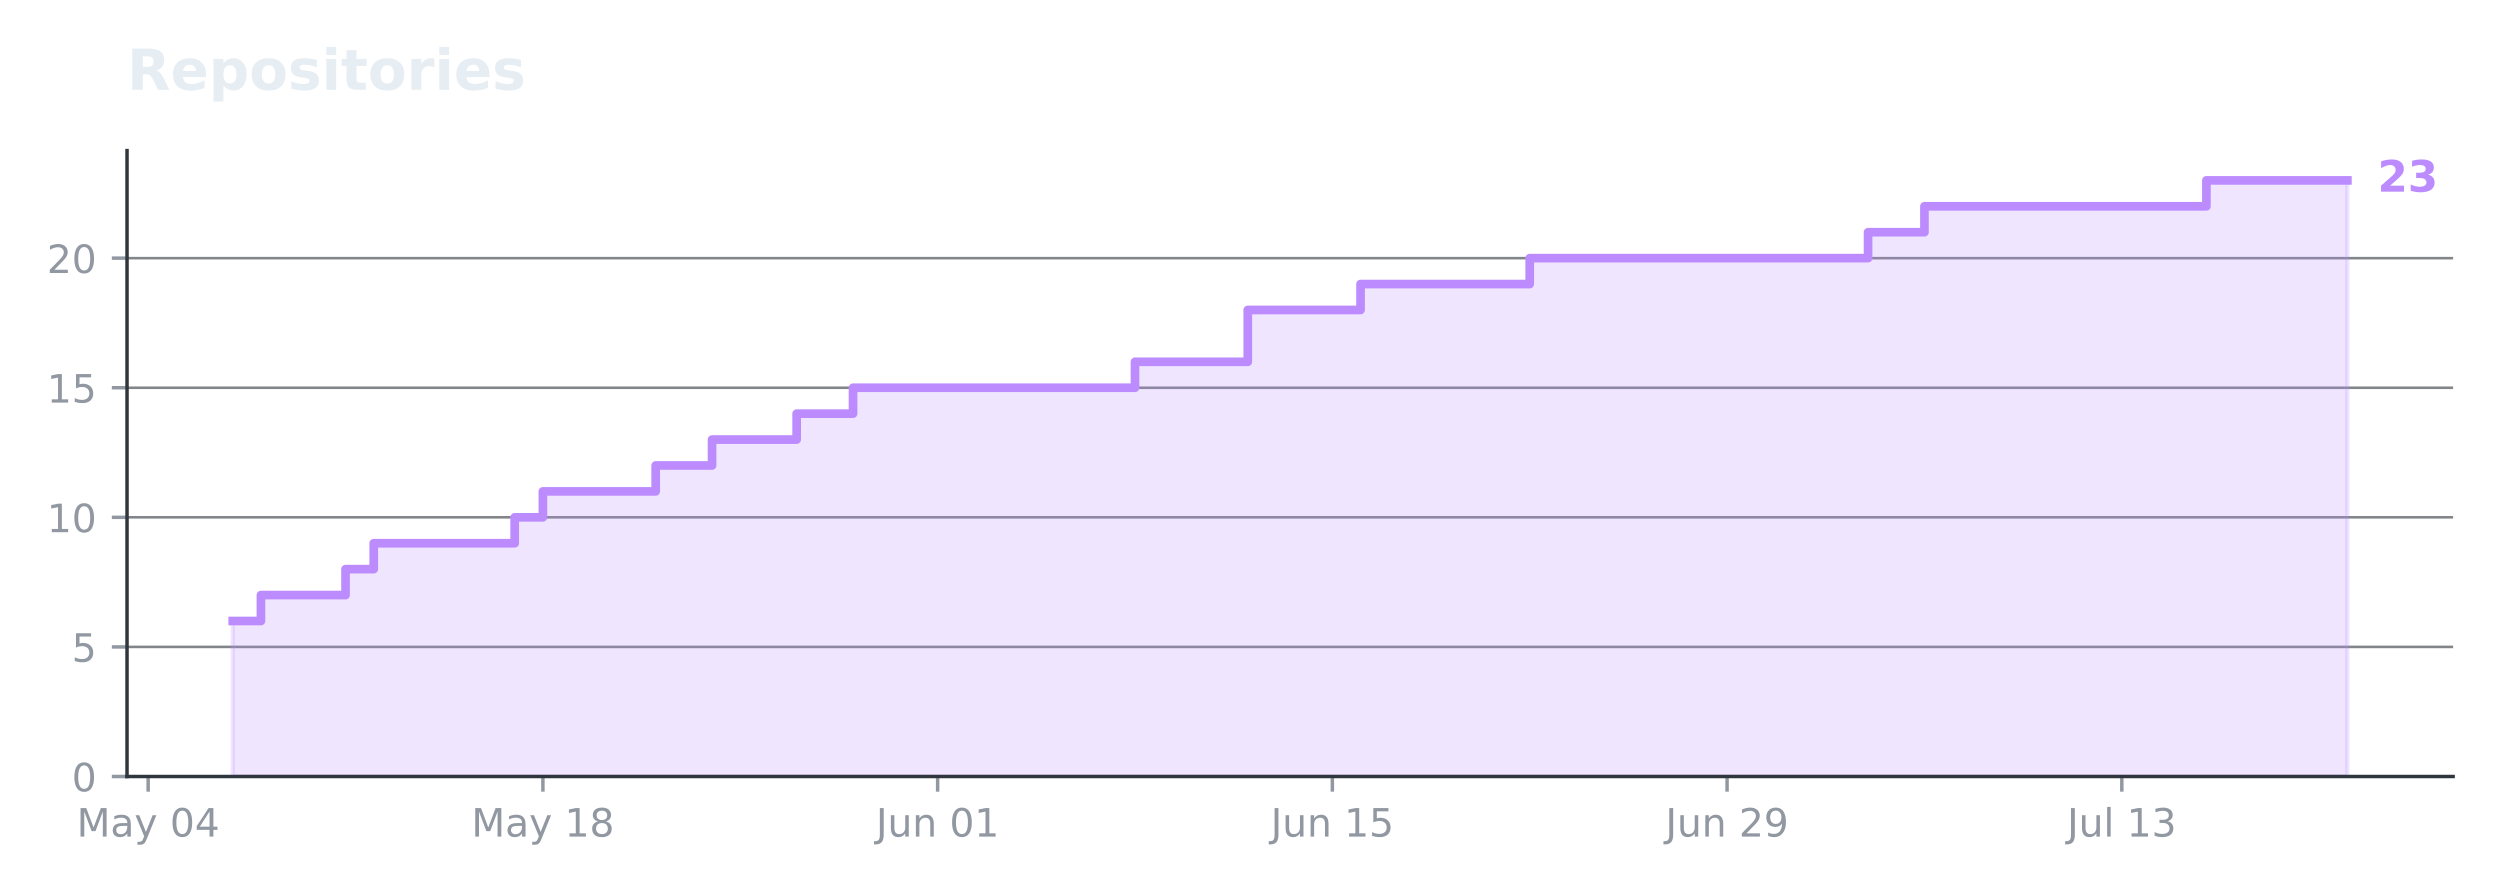
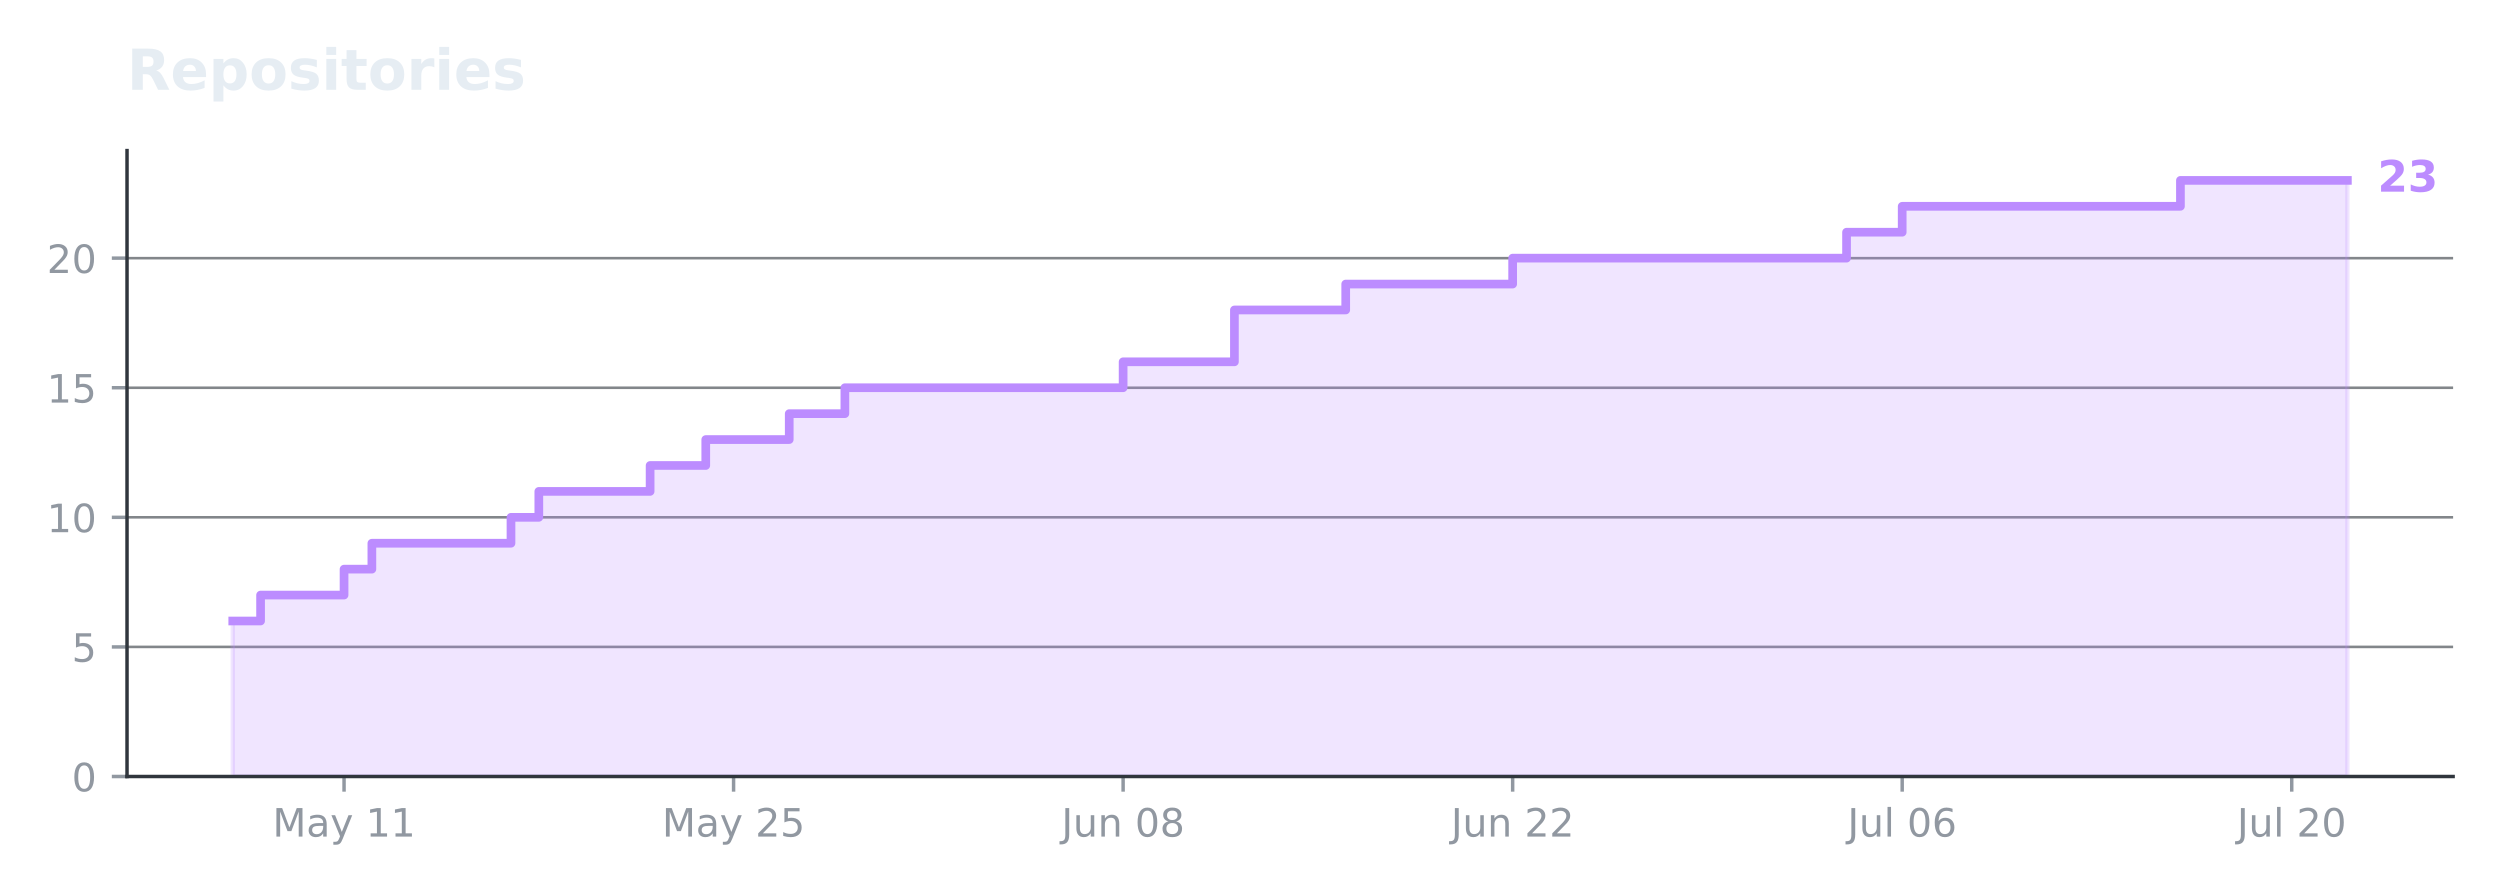
<svg xmlns="http://www.w3.org/2000/svg" xmlns:xlink="http://www.w3.org/1999/xlink" width="575.732pt" height="205.623pt" viewBox="0 0 575.732 205.623" version="1.1">
  <defs>
    <style type="text/css">*{stroke-linejoin: round; stroke-linecap: butt}</style>
  </defs>
  <g id="figure_1">
    <g id="patch_1">
      <path d="M 0 205.623  L 575.732 205.623  L 575.732 0  L 0 0  L 0 205.623  z " style="fill: none; opacity: 0" />
    </g>
    <g id="axes_1">
      <g id="patch_2">
        <path d="M 29.253 178.822  L 564.933 178.822  L 564.933 34.678  L 29.253 34.678  L 29.253 178.822  z " style="fill: none" />
      </g>
      <g id="matplotlib.axis_1">
        <g id="xtick_1">
          <g id="line2d_1">
            <defs>
-               <path id="mc311617a21" d="M 0 0  L 0 3.5  " style="stroke: #9198a1; stroke-width: 0.8" />
+               <path id="mdd72c7172d" d="M 0 0  L 0 3.5  " style="stroke: #9198a1; stroke-width: 0.8" />
            </defs>
            <g>
-               <use xlink:href="#mc311617a21" x="34.122" y="178.822" style="fill: #9198a1; stroke: #9198a1; stroke-width: 0.8" />
+               <use xlink:href="#mdd72c7172d" x="79.232" y="178.822" style="fill: #9198a1; stroke: #9198a1; stroke-width: 0.8" />
            </g>
          </g>
          <g id="text_1">
-             <g style="fill: #9198a1" transform="translate(17.66216 192.6599) scale(0.09 -0.09)">
+             <g style="fill: #9198a1" transform="translate(62.77206 192.6599) scale(0.09 -0.09)">
              <defs>
                <path id="DejaVuSans-30" d="M 628 4666  L 1569 4666  L 2759 1491  L 3956 4666  L 4897 4666  L 4897 0  L 4281 0  L 4281 4097  L 3078 897  L 2444 897  L 1241 4097  L 1241 0  L 628 0  L 628 4666  z " transform="scale(0.015625)" />
                <path id="DejaVuSans-44" d="M 2194 1759  Q 1497 1759 1228 1600  Q 959 1441 959 1056  Q 959 750 1161 570  Q 1363 391 1709 391  Q 2188 391 2477 730  Q 2766 1069 2766 1631  L 2766 1759  L 2194 1759  z M 3341 1997  L 3341 0  L 2766 0  L 2766 531  Q 2569 213 2275 61  Q 1981 -91 1556 -91  Q 1019 -91 701 211  Q 384 513 384 1019  Q 384 1609 779 1909  Q 1175 2209 1959 2209  L 2766 2209  L 2766 2266  Q 2766 2663 2505 2880  Q 2244 3097 1772 3097  Q 1472 3097 1187 3025  Q 903 2953 641 2809  L 641 3341  Q 956 3463 1253 3523  Q 1550 3584 1831 3584  Q 2591 3584 2966 3190  Q 3341 2797 3341 1997  z " transform="scale(0.015625)" />
                <path id="DejaVuSans-5c" d="M 2059 -325  Q 1816 -950 1584 -1140  Q 1353 -1331 966 -1331  L 506 -1331  L 506 -850  L 844 -850  Q 1081 -850 1212 -737  Q 1344 -625 1503 -206  L 1606 56  L 191 3500  L 800 3500  L 1894 763  L 2988 3500  L 3597 3500  L 2059 -325  z " transform="scale(0.015625)" />
                <path id="DejaVuSans-3" transform="scale(0.015625)" />
-                 <path id="DejaVuSans-13" d="M 2034 4250  Q 1547 4250 1301 3770  Q 1056 3291 1056 2328  Q 1056 1369 1301 889  Q 1547 409 2034 409  Q 2525 409 2770 889  Q 3016 1369 3016 2328  Q 3016 3291 2770 3770  Q 2525 4250 2034 4250  z M 2034 4750  Q 2819 4750 3233 4129  Q 3647 3509 3647 2328  Q 3647 1150 3233 529  Q 2819 -91 2034 -91  Q 1250 -91 836 529  Q 422 1150 422 2328  Q 422 3509 836 4129  Q 1250 4750 2034 4750  z " transform="scale(0.015625)" />
-                 <path id="DejaVuSans-17" d="M 2419 4116  L 825 1625  L 2419 1625  L 2419 4116  z M 2253 4666  L 3047 4666  L 3047 1625  L 3713 1625  L 3713 1100  L 3047 1100  L 3047 0  L 2419 0  L 2419 1100  L 313 1100  L 313 1709  L 2253 4666  z " transform="scale(0.015625)" />
-               </defs>
-               <use xlink:href="#DejaVuSans-30" />
-               <use xlink:href="#DejaVuSans-44" transform="translate(86.28125 0)" />
-               <use xlink:href="#DejaVuSans-5c" transform="translate(147.5625 0)" />
-               <use xlink:href="#DejaVuSans-3" transform="translate(206.75 0)" />
-               <use xlink:href="#DejaVuSans-13" transform="translate(238.5312 0)" />
-               <use xlink:href="#DejaVuSans-17" transform="translate(302.1562 0)" />
-             </g>
-           </g>
-         </g>
-         <g id="xtick_2">
-           <g id="line2d_2">
-             <g>
-               <use xlink:href="#mc311617a21" x="125.026" y="178.822" style="fill: #9198a1; stroke: #9198a1; stroke-width: 0.8" />
-             </g>
-           </g>
-           <g id="text_2">
-             <g style="fill: #9198a1" transform="translate(108.5654 192.6599) scale(0.09 -0.09)">
-               <defs>
                <path id="DejaVuSans-14" d="M 794 531  L 1825 531  L 1825 4091  L 703 3866  L 703 4441  L 1819 4666  L 2450 4666  L 2450 531  L 3481 531  L 3481 0  L 794 0  L 794 531  z " transform="scale(0.015625)" />
-                 <path id="DejaVuSans-1b" d="M 2034 2216  Q 1584 2216 1326 1975  Q 1069 1734 1069 1313  Q 1069 891 1326 650  Q 1584 409 2034 409  Q 2484 409 2743 651  Q 3003 894 3003 1313  Q 3003 1734 2745 1975  Q 2488 2216 2034 2216  z M 1403 2484  Q 997 2584 770 2862  Q 544 3141 544 3541  Q 544 4100 942 4425  Q 1341 4750 2034 4750  Q 2731 4750 3128 4425  Q 3525 4100 3525 3541  Q 3525 3141 3298 2862  Q 3072 2584 2669 2484  Q 3125 2378 3379 2068  Q 3634 1759 3634 1313  Q 3634 634 3220 271  Q 2806 -91 2034 -91  Q 1263 -91 848 271  Q 434 634 434 1313  Q 434 1759 690 2068  Q 947 2378 1403 2484  z M 1172 3481  Q 1172 3119 1398 2916  Q 1625 2713 2034 2713  Q 2441 2713 2670 2916  Q 2900 3119 2900 3481  Q 2900 3844 2670 4047  Q 2441 4250 2034 4250  Q 1625 4250 1398 4047  Q 1172 3844 1172 3481  z " transform="scale(0.015625)" />
              </defs>
              <use xlink:href="#DejaVuSans-30" />
              <use xlink:href="#DejaVuSans-44" transform="translate(86.28125 0)" />
              <use xlink:href="#DejaVuSans-5c" transform="translate(147.5625 0)" />
              <use xlink:href="#DejaVuSans-3" transform="translate(206.75 0)" />
              <use xlink:href="#DejaVuSans-14" transform="translate(238.5312 0)" />
-               <use xlink:href="#DejaVuSans-1b" transform="translate(302.1562 0)" />
+               <use xlink:href="#DejaVuSans-14" transform="translate(302.1562 0)" />
+             </g>
+           </g>
+         </g>
+         <g id="xtick_2">
+           <g id="line2d_2">
+             <g>
+               <use xlink:href="#mdd72c7172d" x="168.939" y="178.822" style="fill: #9198a1; stroke: #9198a1; stroke-width: 0.8" />
+             </g>
+           </g>
+           <g id="text_2">
+             <g style="fill: #9198a1" transform="translate(152.4792 192.6599) scale(0.09 -0.09)">
+               <defs>
+                 <path id="DejaVuSans-15" d="M 1228 531  L 3431 531  L 3431 0  L 469 0  L 469 531  Q 828 903 1448 1529  Q 2069 2156 2228 2338  Q 2531 2678 2651 2914  Q 2772 3150 2772 3378  Q 2772 3750 2511 3984  Q 2250 4219 1831 4219  Q 1534 4219 1204 4116  Q 875 4013 500 3803  L 500 4441  Q 881 4594 1212 4672  Q 1544 4750 1819 4750  Q 2544 4750 2975 4387  Q 3406 4025 3406 3419  Q 3406 3131 3298 2873  Q 3191 2616 2906 2266  Q 2828 2175 2409 1742  Q 1991 1309 1228 531  z " transform="scale(0.015625)" />
+                 <path id="DejaVuSans-18" d="M 691 4666  L 3169 4666  L 3169 4134  L 1269 4134  L 1269 2991  Q 1406 3038 1543 3061  Q 1681 3084 1819 3084  Q 2600 3084 3056 2656  Q 3513 2228 3513 1497  Q 3513 744 3044 326  Q 2575 -91 1722 -91  Q 1428 -91 1123 -41  Q 819 9 494 109  L 494 744  Q 775 591 1075 516  Q 1375 441 1709 441  Q 2250 441 2565 725  Q 2881 1009 2881 1497  Q 2881 1984 2565 2268  Q 2250 2553 1709 2553  Q 1456 2553 1204 2497  Q 953 2441 691 2322  L 691 4666  z " transform="scale(0.015625)" />
+               </defs>
+               <use xlink:href="#DejaVuSans-30" />
+               <use xlink:href="#DejaVuSans-44" transform="translate(86.28125 0)" />
+               <use xlink:href="#DejaVuSans-5c" transform="translate(147.5625 0)" />
+               <use xlink:href="#DejaVuSans-3" transform="translate(206.75 0)" />
+               <use xlink:href="#DejaVuSans-15" transform="translate(238.5312 0)" />
+               <use xlink:href="#DejaVuSans-18" transform="translate(302.1562 0)" />
            </g>
          </g>
        </g>
        <g id="xtick_3">
          <g id="line2d_3">
            <g>
-               <use xlink:href="#mc311617a21" x="215.929" y="178.822" style="fill: #9198a1; stroke: #9198a1; stroke-width: 0.8" />
+               <use xlink:href="#mdd72c7172d" x="258.647" y="178.822" style="fill: #9198a1; stroke: #9198a1; stroke-width: 0.8" />
            </g>
          </g>
          <g id="text_3">
-             <g style="fill: #9198a1" transform="translate(201.7412 192.6599) scale(0.09 -0.09)">
+             <g style="fill: #9198a1" transform="translate(244.4589 192.6599) scale(0.09 -0.09)">
              <defs>
                <path id="DejaVuSans-2d" d="M 628 4666  L 1259 4666  L 1259 325  Q 1259 -519 939 -900  Q 619 -1281 -91 -1281  L -331 -1281  L -331 -750  L -134 -750  Q 284 -750 456 -515  Q 628 -281 628 325  L 628 4666  z " transform="scale(0.015625)" />
                <path id="DejaVuSans-58" d="M 544 1381  L 544 3500  L 1119 3500  L 1119 1403  Q 1119 906 1312 657  Q 1506 409 1894 409  Q 2359 409 2629 706  Q 2900 1003 2900 1516  L 2900 3500  L 3475 3500  L 3475 0  L 2900 0  L 2900 538  Q 2691 219 2414 64  Q 2138 -91 1772 -91  Q 1169 -91 856 284  Q 544 659 544 1381  z M 1991 3584  L 1991 3584  z " transform="scale(0.015625)" />
                <path id="DejaVuSans-51" d="M 3513 2113  L 3513 0  L 2938 0  L 2938 2094  Q 2938 2591 2744 2837  Q 2550 3084 2163 3084  Q 1697 3084 1428 2787  Q 1159 2491 1159 1978  L 1159 0  L 581 0  L 581 3500  L 1159 3500  L 1159 2956  Q 1366 3272 1645 3428  Q 1925 3584 2291 3584  Q 2894 3584 3203 3211  Q 3513 2838 3513 2113  z " transform="scale(0.015625)" />
+                 <path id="DejaVuSans-13" d="M 2034 4250  Q 1547 4250 1301 3770  Q 1056 3291 1056 2328  Q 1056 1369 1301 889  Q 1547 409 2034 409  Q 2525 409 2770 889  Q 3016 1369 3016 2328  Q 3016 3291 2770 3770  Q 2525 4250 2034 4250  z M 2034 4750  Q 2819 4750 3233 4129  Q 3647 3509 3647 2328  Q 3647 1150 3233 529  Q 2819 -91 2034 -91  Q 1250 -91 836 529  Q 422 1150 422 2328  Q 422 3509 836 4129  Q 1250 4750 2034 4750  z " transform="scale(0.015625)" />
+                 <path id="DejaVuSans-1b" d="M 2034 2216  Q 1584 2216 1326 1975  Q 1069 1734 1069 1313  Q 1069 891 1326 650  Q 1584 409 2034 409  Q 2484 409 2743 651  Q 3003 894 3003 1313  Q 3003 1734 2745 1975  Q 2488 2216 2034 2216  z M 1403 2484  Q 997 2584 770 2862  Q 544 3141 544 3541  Q 544 4100 942 4425  Q 1341 4750 2034 4750  Q 2731 4750 3128 4425  Q 3525 4100 3525 3541  Q 3525 3141 3298 2862  Q 3072 2584 2669 2484  Q 3125 2378 3379 2068  Q 3634 1759 3634 1313  Q 3634 634 3220 271  Q 2806 -91 2034 -91  Q 1263 -91 848 271  Q 434 634 434 1313  Q 434 1759 690 2068  Q 947 2378 1403 2484  z M 1172 3481  Q 1172 3119 1398 2916  Q 1625 2713 2034 2713  Q 2441 2713 2670 2916  Q 2900 3119 2900 3481  Q 2900 3844 2670 4047  Q 2441 4250 2034 4250  Q 1625 4250 1398 4047  Q 1172 3844 1172 3481  z " transform="scale(0.015625)" />
              </defs>
              <use xlink:href="#DejaVuSans-2d" />
              <use xlink:href="#DejaVuSans-58" transform="translate(29.5 0)" />
              <use xlink:href="#DejaVuSans-51" transform="translate(92.875 0)" />
              <use xlink:href="#DejaVuSans-3" transform="translate(156.25 0)" />
              <use xlink:href="#DejaVuSans-13" transform="translate(188.0312 0)" />
-               <use xlink:href="#DejaVuSans-14" transform="translate(251.6562 0)" />
+               <use xlink:href="#DejaVuSans-1b" transform="translate(251.6562 0)" />
            </g>
          </g>
        </g>
        <g id="xtick_4">
          <g id="line2d_4">
            <g>
-               <use xlink:href="#mc311617a21" x="306.832" y="178.822" style="fill: #9198a1; stroke: #9198a1; stroke-width: 0.8" />
+               <use xlink:href="#mdd72c7172d" x="348.354" y="178.822" style="fill: #9198a1; stroke: #9198a1; stroke-width: 0.8" />
            </g>
          </g>
          <g id="text_4">
-             <g style="fill: #9198a1" transform="translate(292.6445 192.6599) scale(0.09 -0.09)">
-               <defs>
-                 <path id="DejaVuSans-18" d="M 691 4666  L 3169 4666  L 3169 4134  L 1269 4134  L 1269 2991  Q 1406 3038 1543 3061  Q 1681 3084 1819 3084  Q 2600 3084 3056 2656  Q 3513 2228 3513 1497  Q 3513 744 3044 326  Q 2575 -91 1722 -91  Q 1428 -91 1123 -41  Q 819 9 494 109  L 494 744  Q 775 591 1075 516  Q 1375 441 1709 441  Q 2250 441 2565 725  Q 2881 1009 2881 1497  Q 2881 1984 2565 2268  Q 2250 2553 1709 2553  Q 1456 2553 1204 2497  Q 953 2441 691 2322  L 691 4666  z " transform="scale(0.015625)" />
-               </defs>
-               <use xlink:href="#DejaVuSans-2d" />
-               <use xlink:href="#DejaVuSans-58" transform="translate(29.5 0)" />
-               <use xlink:href="#DejaVuSans-51" transform="translate(92.875 0)" />
-               <use xlink:href="#DejaVuSans-3" transform="translate(156.25 0)" />
-               <use xlink:href="#DejaVuSans-14" transform="translate(188.0312 0)" />
-               <use xlink:href="#DejaVuSans-18" transform="translate(251.6562 0)" />
-             </g>
-           </g>
-         </g>
-         <g id="xtick_5">
-           <g id="line2d_5">
-             <g>
-               <use xlink:href="#mc311617a21" x="397.735" y="178.822" style="fill: #9198a1; stroke: #9198a1; stroke-width: 0.8" />
-             </g>
-           </g>
-           <g id="text_5">
-             <g style="fill: #9198a1" transform="translate(383.5478 192.6599) scale(0.09 -0.09)">
-               <defs>
-                 <path id="DejaVuSans-15" d="M 1228 531  L 3431 531  L 3431 0  L 469 0  L 469 531  Q 828 903 1448 1529  Q 2069 2156 2228 2338  Q 2531 2678 2651 2914  Q 2772 3150 2772 3378  Q 2772 3750 2511 3984  Q 2250 4219 1831 4219  Q 1534 4219 1204 4116  Q 875 4013 500 3803  L 500 4441  Q 881 4594 1212 4672  Q 1544 4750 1819 4750  Q 2544 4750 2975 4387  Q 3406 4025 3406 3419  Q 3406 3131 3298 2873  Q 3191 2616 2906 2266  Q 2828 2175 2409 1742  Q 1991 1309 1228 531  z " transform="scale(0.015625)" />
-                 <path id="DejaVuSans-1c" d="M 703 97  L 703 672  Q 941 559 1184 500  Q 1428 441 1663 441  Q 2288 441 2617 861  Q 2947 1281 2994 2138  Q 2813 1869 2534 1725  Q 2256 1581 1919 1581  Q 1219 1581 811 2004  Q 403 2428 403 3163  Q 403 3881 828 4315  Q 1253 4750 1959 4750  Q 2769 4750 3195 4129  Q 3622 3509 3622 2328  Q 3622 1225 3098 567  Q 2575 -91 1691 -91  Q 1453 -91 1209 -44  Q 966 3 703 97  z M 1959 2075  Q 2384 2075 2632 2365  Q 2881 2656 2881 3163  Q 2881 3666 2632 3958  Q 2384 4250 1959 4250  Q 1534 4250 1286 3958  Q 1038 3666 1038 3163  Q 1038 2656 1286 2365  Q 1534 2075 1959 2075  z " transform="scale(0.015625)" />
-               </defs>
+             <g style="fill: #9198a1" transform="translate(334.1661 192.6599) scale(0.09 -0.09)">
              <use xlink:href="#DejaVuSans-2d" />
              <use xlink:href="#DejaVuSans-58" transform="translate(29.5 0)" />
              <use xlink:href="#DejaVuSans-51" transform="translate(92.875 0)" />
              <use xlink:href="#DejaVuSans-3" transform="translate(156.25 0)" />
              <use xlink:href="#DejaVuSans-15" transform="translate(188.0312 0)" />
-               <use xlink:href="#DejaVuSans-1c" transform="translate(251.6562 0)" />
+               <use xlink:href="#DejaVuSans-15" transform="translate(251.6562 0)" />
+             </g>
+           </g>
+         </g>
+         <g id="xtick_5">
+           <g id="line2d_5">
+             <g>
+               <use xlink:href="#mdd72c7172d" x="438.061" y="178.822" style="fill: #9198a1; stroke: #9198a1; stroke-width: 0.8" />
+             </g>
+           </g>
+           <g id="text_5">
+             <g style="fill: #9198a1" transform="translate(425.475 192.6606) scale(0.09 -0.09)">
+               <defs>
+                 <path id="DejaVuSans-4f" d="M 603 4863  L 1178 4863  L 1178 0  L 603 0  L 603 4863  z " transform="scale(0.015625)" />
+                 <path id="DejaVuSans-19" d="M 2113 2584  Q 1688 2584 1439 2293  Q 1191 2003 1191 1497  Q 1191 994 1439 701  Q 1688 409 2113 409  Q 2538 409 2786 701  Q 3034 994 3034 1497  Q 3034 2003 2786 2293  Q 2538 2584 2113 2584  z M 3366 4563  L 3366 3988  Q 3128 4100 2886 4159  Q 2644 4219 2406 4219  Q 1781 4219 1451 3797  Q 1122 3375 1075 2522  Q 1259 2794 1537 2939  Q 1816 3084 2150 3084  Q 2853 3084 3261 2657  Q 3669 2231 3669 1497  Q 3669 778 3244 343  Q 2819 -91 2113 -91  Q 1303 -91 875 529  Q 447 1150 447 2328  Q 447 3434 972 4092  Q 1497 4750 2381 4750  Q 2619 4750 2861 4703  Q 3103 4656 3366 4563  z " transform="scale(0.015625)" />
+               </defs>
+               <use xlink:href="#DejaVuSans-2d" />
+               <use xlink:href="#DejaVuSans-58" transform="translate(29.5 0)" />
+               <use xlink:href="#DejaVuSans-4f" transform="translate(92.875 0)" />
+               <use xlink:href="#DejaVuSans-3" transform="translate(120.6562 0)" />
+               <use xlink:href="#DejaVuSans-13" transform="translate(152.4375 0)" />
+               <use xlink:href="#DejaVuSans-19" transform="translate(216.0625 0)" />
            </g>
          </g>
        </g>
        <g id="xtick_6">
          <g id="line2d_6">
            <g>
-               <use xlink:href="#mc311617a21" x="488.639" y="178.822" style="fill: #9198a1; stroke: #9198a1; stroke-width: 0.8" />
+               <use xlink:href="#mdd72c7172d" x="527.768" y="178.822" style="fill: #9198a1; stroke: #9198a1; stroke-width: 0.8" />
            </g>
          </g>
          <g id="text_6">
-             <g style="fill: #9198a1" transform="translate(476.0527 192.6606) scale(0.09 -0.09)">
-               <defs>
-                 <path id="DejaVuSans-4f" d="M 603 4863  L 1178 4863  L 1178 0  L 603 0  L 603 4863  z " transform="scale(0.015625)" />
-                 <path id="DejaVuSans-16" d="M 2597 2516  Q 3050 2419 3304 2112  Q 3559 1806 3559 1356  Q 3559 666 3084 287  Q 2609 -91 1734 -91  Q 1441 -91 1130 -33  Q 819 25 488 141  L 488 750  Q 750 597 1062 519  Q 1375 441 1716 441  Q 2309 441 2620 675  Q 2931 909 2931 1356  Q 2931 1769 2642 2001  Q 2353 2234 1838 2234  L 1294 2234  L 1294 2753  L 1863 2753  Q 2328 2753 2575 2939  Q 2822 3125 2822 3475  Q 2822 3834 2567 4026  Q 2313 4219 1838 4219  Q 1578 4219 1281 4162  Q 984 4106 628 3988  L 628 4550  Q 988 4650 1302 4700  Q 1616 4750 1894 4750  Q 2613 4750 3031 4423  Q 3450 4097 3450 3541  Q 3450 3153 3228 2886  Q 3006 2619 2597 2516  z " transform="scale(0.015625)" />
-               </defs>
+             <g style="fill: #9198a1" transform="translate(515.1822 192.6606) scale(0.09 -0.09)">
              <use xlink:href="#DejaVuSans-2d" />
              <use xlink:href="#DejaVuSans-58" transform="translate(29.5 0)" />
              <use xlink:href="#DejaVuSans-4f" transform="translate(92.875 0)" />
              <use xlink:href="#DejaVuSans-3" transform="translate(120.6562 0)" />
-               <use xlink:href="#DejaVuSans-14" transform="translate(152.4375 0)" />
-               <use xlink:href="#DejaVuSans-16" transform="translate(216.0625 0)" />
+               <use xlink:href="#DejaVuSans-15" transform="translate(152.4375 0)" />
+               <use xlink:href="#DejaVuSans-13" transform="translate(216.0625 0)" />
            </g>
          </g>
        </g>
      </g>
      <g id="matplotlib.axis_2">
        <g id="ytick_1">
          <g id="line2d_7">
-             <path d="M 29.253 178.822  L 564.933 178.822  " clip-path="url(#pb224bfac2f)" style="fill: none; stroke: #30363d; stroke-opacity: 0.6; stroke-width: 0.6; stroke-linecap: square" />
+             <path d="M 29.253 178.822  L 564.933 178.822  " clip-path="url(#p54b4a475cc)" style="fill: none; stroke: #30363d; stroke-opacity: 0.6; stroke-width: 0.6; stroke-linecap: square" />
          </g>
          <g id="line2d_8">
            <defs>
-               <path id="m6782a3165b" d="M 0 0  L -3.5 0  " style="stroke: #9198a1; stroke-width: 0.8" />
+               <path id="mcb8c43bea2" d="M 0 0  L -3.5 0  " style="stroke: #9198a1; stroke-width: 0.8" />
            </defs>
            <g>
-               <use xlink:href="#m6782a3165b" x="29.253" y="178.822" style="fill: #9198a1; stroke: #9198a1; stroke-width: 0.8" />
+               <use xlink:href="#mcb8c43bea2" x="29.253" y="178.822" style="fill: #9198a1; stroke: #9198a1; stroke-width: 0.8" />
            </g>
          </g>
          <g id="text_7">
            <g style="fill: #9198a1" transform="translate(16.52625 182.2409) scale(0.09 -0.09)">
              <use xlink:href="#DejaVuSans-13" />
            </g>
          </g>
        </g>
        <g id="ytick_2">
          <g id="line2d_9">
-             <path d="M 29.253 148.978  L 564.933 148.978  " clip-path="url(#pb224bfac2f)" style="fill: none; stroke: #30363d; stroke-opacity: 0.6; stroke-width: 0.6; stroke-linecap: square" />
+             <path d="M 29.253 148.978  L 564.933 148.978  " clip-path="url(#p54b4a475cc)" style="fill: none; stroke: #30363d; stroke-opacity: 0.6; stroke-width: 0.6; stroke-linecap: square" />
          </g>
          <g id="line2d_10">
            <g>
-               <use xlink:href="#m6782a3165b" x="29.253" y="148.978" style="fill: #9198a1; stroke: #9198a1; stroke-width: 0.8" />
+               <use xlink:href="#mcb8c43bea2" x="29.253" y="148.978" style="fill: #9198a1; stroke: #9198a1; stroke-width: 0.8" />
            </g>
          </g>
          <g id="text_8">
            <g style="fill: #9198a1" transform="translate(16.52625 152.3974) scale(0.09 -0.09)">
              <use xlink:href="#DejaVuSans-18" />
            </g>
          </g>
        </g>
        <g id="ytick_3">
          <g id="line2d_11">
-             <path d="M 29.253 119.135  L 564.933 119.135  " clip-path="url(#pb224bfac2f)" style="fill: none; stroke: #30363d; stroke-opacity: 0.6; stroke-width: 0.6; stroke-linecap: square" />
+             <path d="M 29.253 119.135  L 564.933 119.135  " clip-path="url(#p54b4a475cc)" style="fill: none; stroke: #30363d; stroke-opacity: 0.6; stroke-width: 0.6; stroke-linecap: square" />
          </g>
          <g id="line2d_12">
            <g>
-               <use xlink:href="#m6782a3165b" x="29.253" y="119.135" style="fill: #9198a1; stroke: #9198a1; stroke-width: 0.8" />
+               <use xlink:href="#mcb8c43bea2" x="29.253" y="119.135" style="fill: #9198a1; stroke: #9198a1; stroke-width: 0.8" />
            </g>
          </g>
          <g id="text_9">
            <g style="fill: #9198a1" transform="translate(10.8 122.554) scale(0.09 -0.09)">
              <use xlink:href="#DejaVuSans-14" />
              <use xlink:href="#DejaVuSans-13" transform="translate(63.625 0)" />
            </g>
          </g>
        </g>
        <g id="ytick_4">
          <g id="line2d_13">
-             <path d="M 29.253 89.292  L 564.933 89.292  " clip-path="url(#pb224bfac2f)" style="fill: none; stroke: #30363d; stroke-opacity: 0.6; stroke-width: 0.6; stroke-linecap: square" />
+             <path d="M 29.253 89.292  L 564.933 89.292  " clip-path="url(#p54b4a475cc)" style="fill: none; stroke: #30363d; stroke-opacity: 0.6; stroke-width: 0.6; stroke-linecap: square" />
          </g>
          <g id="line2d_14">
            <g>
-               <use xlink:href="#m6782a3165b" x="29.253" y="89.292" style="fill: #9198a1; stroke: #9198a1; stroke-width: 0.8" />
+               <use xlink:href="#mcb8c43bea2" x="29.253" y="89.292" style="fill: #9198a1; stroke: #9198a1; stroke-width: 0.8" />
            </g>
          </g>
          <g id="text_10">
            <g style="fill: #9198a1" transform="translate(10.8 92.71048) scale(0.09 -0.09)">
              <use xlink:href="#DejaVuSans-14" />
              <use xlink:href="#DejaVuSans-18" transform="translate(63.625 0)" />
            </g>
          </g>
        </g>
        <g id="ytick_5">
          <g id="line2d_15">
-             <path d="M 29.253 59.448  L 564.933 59.448  " clip-path="url(#pb224bfac2f)" style="fill: none; stroke: #30363d; stroke-opacity: 0.6; stroke-width: 0.6; stroke-linecap: square" />
+             <path d="M 29.253 59.448  L 564.933 59.448  " clip-path="url(#p54b4a475cc)" style="fill: none; stroke: #30363d; stroke-opacity: 0.6; stroke-width: 0.6; stroke-linecap: square" />
          </g>
          <g id="line2d_16">
            <g>
-               <use xlink:href="#m6782a3165b" x="29.253" y="59.448" style="fill: #9198a1; stroke: #9198a1; stroke-width: 0.8" />
+               <use xlink:href="#mcb8c43bea2" x="29.253" y="59.448" style="fill: #9198a1; stroke: #9198a1; stroke-width: 0.8" />
            </g>
          </g>
          <g id="text_11">
            <g style="fill: #9198a1" transform="translate(10.8 62.867) scale(0.09 -0.09)">
              <use xlink:href="#DejaVuSans-15" />
              <use xlink:href="#DejaVuSans-13" transform="translate(63.625 0)" />
            </g>
          </g>
        </g>
      </g>
      <g id="FillBetweenPolyCollection_1">
        <defs>
-           <path id="m02aad087b6" d="M 53.602 -26.801  L 53.602 -62.613  L 60.095 -62.613  L 60.095 -68.582  L 66.588 -68.582  L 66.588 -68.582  L 73.081 -68.582  L 73.081 -68.582  L 79.574 -68.582  L 79.574 -74.55  L 86.067 -74.55  L 86.067 -80.519  L 92.56 -80.519  L 92.56 -80.519  L 99.053 -80.519  L 99.053 -80.519  L 105.546 -80.519  L 105.546 -80.519  L 112.039 -80.519  L 112.039 -80.519  L 118.532 -80.519  L 118.532 -86.488  L 125.026 -86.488  L 125.026 -92.456  L 131.519 -92.456  L 131.519 -92.456  L 138.012 -92.456  L 138.012 -92.456  L 144.505 -92.456  L 144.505 -92.456  L 150.998 -92.456  L 150.998 -98.425  L 157.491 -98.425  L 157.491 -98.425  L 163.984 -98.425  L 163.984 -104.394  L 170.477 -104.394  L 170.477 -104.394  L 176.97 -104.394  L 176.97 -104.394  L 183.463 -104.394  L 183.463 -110.362  L 189.957 -110.362  L 189.957 -110.362  L 196.45 -110.362  L 196.45 -116.331  L 202.943 -116.331  L 202.943 -116.331  L 209.436 -116.331  L 209.436 -116.331  L 215.929 -116.331  L 215.929 -116.331  L 222.422 -116.331  L 222.422 -116.331  L 228.915 -116.331  L 228.915 -116.331  L 235.408 -116.331  L 235.408 -116.331  L 241.901 -116.331  L 241.901 -116.331  L 248.394 -116.331  L 248.394 -116.331  L 254.887 -116.331  L 254.887 -116.331  L 261.38 -116.331  L 261.38 -122.3  L 267.874 -122.3  L 267.874 -122.3  L 274.367 -122.3  L 274.367 -122.3  L 280.86 -122.3  L 280.86 -122.3  L 287.353 -122.3  L 287.353 -134.237  L 293.846 -134.237  L 293.846 -134.237  L 300.339 -134.237  L 300.339 -134.237  L 306.832 -134.237  L 306.832 -134.237  L 313.325 -134.237  L 313.325 -140.206  L 319.818 -140.206  L 319.818 -140.206  L 326.311 -140.206  L 326.311 -140.206  L 332.805 -140.206  L 332.805 -140.206  L 339.298 -140.206  L 339.298 -140.206  L 345.791 -140.206  L 345.791 -140.206  L 352.284 -140.206  L 352.284 -146.175  L 358.777 -146.175  L 358.777 -146.175  L 365.27 -146.175  L 365.27 -146.175  L 371.763 -146.175  L 371.763 -146.175  L 378.256 -146.175  L 378.256 -146.175  L 384.749 -146.175  L 384.749 -146.175  L 391.242 -146.175  L 391.242 -146.175  L 397.735 -146.175  L 397.735 -146.175  L 404.228 -146.175  L 404.228 -146.175  L 410.722 -146.175  L 410.722 -146.175  L 417.215 -146.175  L 417.215 -146.175  L 423.708 -146.175  L 423.708 -146.175  L 430.201 -146.175  L 430.201 -152.143  L 436.694 -152.143  L 436.694 -152.143  L 443.187 -152.143  L 443.187 -158.112  L 449.68 -158.112  L 449.68 -158.112  L 456.173 -158.112  L 456.173 -158.112  L 462.666 -158.112  L 462.666 -158.112  L 469.159 -158.112  L 469.159 -158.112  L 475.652 -158.112  L 475.652 -158.112  L 482.146 -158.112  L 482.146 -158.112  L 488.639 -158.112  L 488.639 -158.112  L 495.132 -158.112  L 495.132 -158.112  L 501.625 -158.112  L 501.625 -158.112  L 508.118 -158.112  L 508.118 -164.081  L 514.611 -164.081  L 514.611 -164.081  L 521.104 -164.081  L 521.104 -164.081  L 527.597 -164.081  L 527.597 -164.081  L 534.09 -164.081  L 534.09 -164.081  L 540.583 -164.081  L 540.583 -164.081  L 540.583 -26.801  L 540.583 -26.801  L 540.583 -26.801  L 534.09 -26.801  L 534.09 -26.801  L 527.597 -26.801  L 527.597 -26.801  L 521.104 -26.801  L 521.104 -26.801  L 514.611 -26.801  L 514.611 -26.801  L 508.118 -26.801  L 508.118 -26.801  L 501.625 -26.801  L 501.625 -26.801  L 495.132 -26.801  L 495.132 -26.801  L 488.639 -26.801  L 488.639 -26.801  L 482.146 -26.801  L 482.146 -26.801  L 475.652 -26.801  L 475.652 -26.801  L 469.159 -26.801  L 469.159 -26.801  L 462.666 -26.801  L 462.666 -26.801  L 456.173 -26.801  L 456.173 -26.801  L 449.68 -26.801  L 449.68 -26.801  L 443.187 -26.801  L 443.187 -26.801  L 436.694 -26.801  L 436.694 -26.801  L 430.201 -26.801  L 430.201 -26.801  L 423.708 -26.801  L 423.708 -26.801  L 417.215 -26.801  L 417.215 -26.801  L 410.722 -26.801  L 410.722 -26.801  L 404.228 -26.801  L 404.228 -26.801  L 397.735 -26.801  L 397.735 -26.801  L 391.242 -26.801  L 391.242 -26.801  L 384.749 -26.801  L 384.749 -26.801  L 378.256 -26.801  L 378.256 -26.801  L 371.763 -26.801  L 371.763 -26.801  L 365.27 -26.801  L 365.27 -26.801  L 358.777 -26.801  L 358.777 -26.801  L 352.284 -26.801  L 352.284 -26.801  L 345.791 -26.801  L 345.791 -26.801  L 339.298 -26.801  L 339.298 -26.801  L 332.805 -26.801  L 332.805 -26.801  L 326.311 -26.801  L 326.311 -26.801  L 319.818 -26.801  L 319.818 -26.801  L 313.325 -26.801  L 313.325 -26.801  L 306.832 -26.801  L 306.832 -26.801  L 300.339 -26.801  L 300.339 -26.801  L 293.846 -26.801  L 293.846 -26.801  L 287.353 -26.801  L 287.353 -26.801  L 280.86 -26.801  L 280.86 -26.801  L 274.367 -26.801  L 274.367 -26.801  L 267.874 -26.801  L 267.874 -26.801  L 261.38 -26.801  L 261.38 -26.801  L 254.887 -26.801  L 254.887 -26.801  L 248.394 -26.801  L 248.394 -26.801  L 241.901 -26.801  L 241.901 -26.801  L 235.408 -26.801  L 235.408 -26.801  L 228.915 -26.801  L 228.915 -26.801  L 222.422 -26.801  L 222.422 -26.801  L 215.929 -26.801  L 215.929 -26.801  L 209.436 -26.801  L 209.436 -26.801  L 202.943 -26.801  L 202.943 -26.801  L 196.45 -26.801  L 196.45 -26.801  L 189.957 -26.801  L 189.957 -26.801  L 183.463 -26.801  L 183.463 -26.801  L 176.97 -26.801  L 176.97 -26.801  L 170.477 -26.801  L 170.477 -26.801  L 163.984 -26.801  L 163.984 -26.801  L 157.491 -26.801  L 157.491 -26.801  L 150.998 -26.801  L 150.998 -26.801  L 144.505 -26.801  L 144.505 -26.801  L 138.012 -26.801  L 138.012 -26.801  L 131.519 -26.801  L 131.519 -26.801  L 125.026 -26.801  L 125.026 -26.801  L 118.532 -26.801  L 118.532 -26.801  L 112.039 -26.801  L 112.039 -26.801  L 105.546 -26.801  L 105.546 -26.801  L 99.053 -26.801  L 99.053 -26.801  L 92.56 -26.801  L 92.56 -26.801  L 86.067 -26.801  L 86.067 -26.801  L 79.574 -26.801  L 79.574 -26.801  L 73.081 -26.801  L 73.081 -26.801  L 66.588 -26.801  L 66.588 -26.801  L 60.095 -26.801  L 60.095 -26.801  L 53.602 -26.801  z " style="stroke: #bc8cff; stroke-opacity: 0.22" />
+           <path id="me58c33772f" d="M 53.602 -26.801  L 53.602 -62.613  L 60.009 -62.613  L 60.009 -68.582  L 66.417 -68.582  L 66.417 -68.582  L 72.825 -68.582  L 72.825 -68.582  L 79.232 -68.582  L 79.232 -74.55  L 85.64 -74.55  L 85.64 -80.519  L 92.048 -80.519  L 92.048 -80.519  L 98.455 -80.519  L 98.455 -80.519  L 104.863 -80.519  L 104.863 -80.519  L 111.27 -80.519  L 111.27 -80.519  L 117.678 -80.519  L 117.678 -86.488  L 124.086 -86.488  L 124.086 -92.456  L 130.493 -92.456  L 130.493 -92.456  L 136.901 -92.456  L 136.901 -92.456  L 143.309 -92.456  L 143.309 -92.456  L 149.716 -92.456  L 149.716 -98.425  L 156.124 -98.425  L 156.124 -98.425  L 162.532 -98.425  L 162.532 -104.394  L 168.939 -104.394  L 168.939 -104.394  L 175.347 -104.394  L 175.347 -104.394  L 181.755 -104.394  L 181.755 -110.362  L 188.162 -110.362  L 188.162 -110.362  L 194.57 -110.362  L 194.57 -116.331  L 200.978 -116.331  L 200.978 -116.331  L 207.385 -116.331  L 207.385 -116.331  L 213.793 -116.331  L 213.793 -116.331  L 220.201 -116.331  L 220.201 -116.331  L 226.608 -116.331  L 226.608 -116.331  L 233.016 -116.331  L 233.016 -116.331  L 239.424 -116.331  L 239.424 -116.331  L 245.831 -116.331  L 245.831 -116.331  L 252.239 -116.331  L 252.239 -116.331  L 258.647 -116.331  L 258.647 -122.3  L 265.054 -122.3  L 265.054 -122.3  L 271.462 -122.3  L 271.462 -122.3  L 277.87 -122.3  L 277.87 -122.3  L 284.277 -122.3  L 284.277 -134.237  L 290.685 -134.237  L 290.685 -134.237  L 297.092 -134.237  L 297.092 -134.237  L 303.5 -134.237  L 303.5 -134.237  L 309.908 -134.237  L 309.908 -140.206  L 316.315 -140.206  L 316.315 -140.206  L 322.723 -140.206  L 322.723 -140.206  L 329.131 -140.206  L 329.131 -140.206  L 335.538 -140.206  L 335.538 -140.206  L 341.946 -140.206  L 341.946 -140.206  L 348.354 -140.206  L 348.354 -146.175  L 354.761 -146.175  L 354.761 -146.175  L 361.169 -146.175  L 361.169 -146.175  L 367.577 -146.175  L 367.577 -146.175  L 373.984 -146.175  L 373.984 -146.175  L 380.392 -146.175  L 380.392 -146.175  L 386.8 -146.175  L 386.8 -146.175  L 393.207 -146.175  L 393.207 -146.175  L 399.615 -146.175  L 399.615 -146.175  L 406.023 -146.175  L 406.023 -146.175  L 412.43 -146.175  L 412.43 -146.175  L 418.838 -146.175  L 418.838 -146.175  L 425.246 -146.175  L 425.246 -152.143  L 431.653 -152.143  L 431.653 -152.143  L 438.061 -152.143  L 438.061 -158.112  L 444.469 -158.112  L 444.469 -158.112  L 450.876 -158.112  L 450.876 -158.112  L 457.284 -158.112  L 457.284 -158.112  L 463.692 -158.112  L 463.692 -158.112  L 470.099 -158.112  L 470.099 -158.112  L 476.507 -158.112  L 476.507 -158.112  L 482.915 -158.112  L 482.915 -158.112  L 489.322 -158.112  L 489.322 -158.112  L 495.73 -158.112  L 495.73 -158.112  L 502.137 -158.112  L 502.137 -164.081  L 508.545 -164.081  L 508.545 -164.081  L 514.953 -164.081  L 514.953 -164.081  L 521.36 -164.081  L 521.36 -164.081  L 527.768 -164.081  L 527.768 -164.081  L 534.176 -164.081  L 534.176 -164.081  L 540.583 -164.081  L 540.583 -164.081  L 540.583 -26.801  L 540.583 -26.801  L 540.583 -26.801  L 534.176 -26.801  L 534.176 -26.801  L 527.768 -26.801  L 527.768 -26.801  L 521.36 -26.801  L 521.36 -26.801  L 514.953 -26.801  L 514.953 -26.801  L 508.545 -26.801  L 508.545 -26.801  L 502.137 -26.801  L 502.137 -26.801  L 495.73 -26.801  L 495.73 -26.801  L 489.322 -26.801  L 489.322 -26.801  L 482.915 -26.801  L 482.915 -26.801  L 476.507 -26.801  L 476.507 -26.801  L 470.099 -26.801  L 470.099 -26.801  L 463.692 -26.801  L 463.692 -26.801  L 457.284 -26.801  L 457.284 -26.801  L 450.876 -26.801  L 450.876 -26.801  L 444.469 -26.801  L 444.469 -26.801  L 438.061 -26.801  L 438.061 -26.801  L 431.653 -26.801  L 431.653 -26.801  L 425.246 -26.801  L 425.246 -26.801  L 418.838 -26.801  L 418.838 -26.801  L 412.43 -26.801  L 412.43 -26.801  L 406.023 -26.801  L 406.023 -26.801  L 399.615 -26.801  L 399.615 -26.801  L 393.207 -26.801  L 393.207 -26.801  L 386.8 -26.801  L 386.8 -26.801  L 380.392 -26.801  L 380.392 -26.801  L 373.984 -26.801  L 373.984 -26.801  L 367.577 -26.801  L 367.577 -26.801  L 361.169 -26.801  L 361.169 -26.801  L 354.761 -26.801  L 354.761 -26.801  L 348.354 -26.801  L 348.354 -26.801  L 341.946 -26.801  L 341.946 -26.801  L 335.538 -26.801  L 335.538 -26.801  L 329.131 -26.801  L 329.131 -26.801  L 322.723 -26.801  L 322.723 -26.801  L 316.315 -26.801  L 316.315 -26.801  L 309.908 -26.801  L 309.908 -26.801  L 303.5 -26.801  L 303.5 -26.801  L 297.092 -26.801  L 297.092 -26.801  L 290.685 -26.801  L 290.685 -26.801  L 284.277 -26.801  L 284.277 -26.801  L 277.87 -26.801  L 277.87 -26.801  L 271.462 -26.801  L 271.462 -26.801  L 265.054 -26.801  L 265.054 -26.801  L 258.647 -26.801  L 258.647 -26.801  L 252.239 -26.801  L 252.239 -26.801  L 245.831 -26.801  L 245.831 -26.801  L 239.424 -26.801  L 239.424 -26.801  L 233.016 -26.801  L 233.016 -26.801  L 226.608 -26.801  L 226.608 -26.801  L 220.201 -26.801  L 220.201 -26.801  L 213.793 -26.801  L 213.793 -26.801  L 207.385 -26.801  L 207.385 -26.801  L 200.978 -26.801  L 200.978 -26.801  L 194.57 -26.801  L 194.57 -26.801  L 188.162 -26.801  L 188.162 -26.801  L 181.755 -26.801  L 181.755 -26.801  L 175.347 -26.801  L 175.347 -26.801  L 168.939 -26.801  L 168.939 -26.801  L 162.532 -26.801  L 162.532 -26.801  L 156.124 -26.801  L 156.124 -26.801  L 149.716 -26.801  L 149.716 -26.801  L 143.309 -26.801  L 143.309 -26.801  L 136.901 -26.801  L 136.901 -26.801  L 130.493 -26.801  L 130.493 -26.801  L 124.086 -26.801  L 124.086 -26.801  L 117.678 -26.801  L 117.678 -26.801  L 111.27 -26.801  L 111.27 -26.801  L 104.863 -26.801  L 104.863 -26.801  L 98.455 -26.801  L 98.455 -26.801  L 92.048 -26.801  L 92.048 -26.801  L 85.64 -26.801  L 85.64 -26.801  L 79.232 -26.801  L 79.232 -26.801  L 72.825 -26.801  L 72.825 -26.801  L 66.417 -26.801  L 66.417 -26.801  L 60.009 -26.801  L 60.009 -26.801  L 53.602 -26.801  z " style="stroke: #bc8cff; stroke-opacity: 0.22" />
        </defs>
-         <g clip-path="url(#pb224bfac2f)">
-           <use xlink:href="#m02aad087b6" x="0" y="205.623" style="fill: #bc8cff; fill-opacity: 0.22; stroke: #bc8cff; stroke-opacity: 0.22" />
+         <g clip-path="url(#p54b4a475cc)">
+           <use xlink:href="#me58c33772f" x="0" y="205.623" style="fill: #bc8cff; fill-opacity: 0.22; stroke: #bc8cff; stroke-opacity: 0.22" />
        </g>
      </g>
      <g id="line2d_17">
-         <path d="M 53.602 143.01  L 60.095 143.01  L 60.095 137.041  L 79.574 137.041  L 79.574 131.072  L 86.067 131.072  L 86.067 125.104  L 118.532 125.104  L 118.532 119.135  L 125.026 119.135  L 125.026 113.166  L 150.998 113.166  L 150.998 107.198  L 163.984 107.198  L 163.984 101.229  L 183.463 101.229  L 183.463 95.26  L 196.45 95.26  L 196.45 89.292  L 261.38 89.292  L 261.38 83.323  L 287.353 83.323  L 287.353 71.385  L 313.325 71.385  L 313.325 65.417  L 352.284 65.417  L 352.284 59.448  L 430.201 59.448  L 430.201 53.479  L 443.187 53.479  L 443.187 47.511  L 508.118 47.511  L 508.118 41.542  L 540.583 41.542  L 540.583 41.542  " clip-path="url(#pb224bfac2f)" style="fill: none; stroke: #bc8cff; stroke-width: 2; stroke-linecap: square" />
+         <path d="M 53.602 143.01  L 60.009 143.01  L 60.009 137.041  L 79.232 137.041  L 79.232 131.072  L 85.64 131.072  L 85.64 125.104  L 117.678 125.104  L 117.678 119.135  L 124.086 119.135  L 124.086 113.166  L 149.716 113.166  L 149.716 107.198  L 162.532 107.198  L 162.532 101.229  L 181.755 101.229  L 181.755 95.26  L 194.57 95.26  L 194.57 89.292  L 258.647 89.292  L 258.647 83.323  L 284.277 83.323  L 284.277 71.385  L 309.908 71.385  L 309.908 65.417  L 348.354 65.417  L 348.354 59.448  L 425.246 59.448  L 425.246 53.479  L 438.061 53.479  L 438.061 47.511  L 502.137 47.511  L 502.137 41.542  L 540.583 41.542  L 540.583 41.542  " clip-path="url(#p54b4a475cc)" style="fill: none; stroke: #bc8cff; stroke-width: 2; stroke-linecap: square" />
      </g>
      <g id="patch_3">
        <path d="M 29.253 178.822  L 29.253 34.678  " style="fill: none; stroke: #30363d; stroke-width: 0.8; stroke-linejoin: miter; stroke-linecap: square" />
      </g>
      <g id="patch_4">
        <path d="M 29.253 178.822  L 564.933 178.822  " style="fill: none; stroke: #30363d; stroke-width: 0.8; stroke-linejoin: miter; stroke-linecap: square" />
      </g>
      <g id="text_12">
        <g style="fill: #bc8cff" transform="translate(540.5834 44.13963) scale(0.1 -0.1)">
          <defs>
            <path id="DejaVuSans-Bold-3" transform="scale(0.015625)" />
            <path id="DejaVuSans-Bold-15" d="M 1844 884  L 3897 884  L 3897 0  L 506 0  L 506 884  L 2209 2388  Q 2438 2594 2547 2791  Q 2656 2988 2656 3200  Q 2656 3528 2436 3728  Q 2216 3928 1850 3928  Q 1569 3928 1234 3808  Q 900 3688 519 3450  L 519 4475  Q 925 4609 1322 4679  Q 1719 4750 2100 4750  Q 2938 4750 3402 4381  Q 3866 4013 3866 3353  Q 3866 2972 3669 2642  Q 3472 2313 2841 1759  L 1844 884  z " transform="scale(0.015625)" />
            <path id="DejaVuSans-Bold-16" d="M 2981 2516  Q 3453 2394 3698 2092  Q 3944 1791 3944 1325  Q 3944 631 3412 270  Q 2881 -91 1863 -91  Q 1503 -91 1142 -33  Q 781 25 428 141  L 428 1069  Q 766 900 1098 814  Q 1431 728 1753 728  Q 2231 728 2486 893  Q 2741 1059 2741 1369  Q 2741 1688 2480 1852  Q 2219 2016 1709 2016  L 1228 2016  L 1228 2791  L 1734 2791  Q 2188 2791 2409 2933  Q 2631 3075 2631 3366  Q 2631 3634 2415 3781  Q 2200 3928 1806 3928  Q 1516 3928 1219 3862  Q 922 3797 628 3669  L 628 4550  Q 984 4650 1334 4700  Q 1684 4750 2022 4750  Q 2931 4750 3382 4451  Q 3834 4153 3834 3553  Q 3834 3144 3618 2883  Q 3403 2622 2981 2516  z " transform="scale(0.015625)" />
          </defs>
          <use xlink:href="#DejaVuSans-Bold-3" />
          <use xlink:href="#DejaVuSans-Bold-3" transform="translate(34.8125 0)" />
          <use xlink:href="#DejaVuSans-Bold-15" transform="translate(69.625 0)" />
          <use xlink:href="#DejaVuSans-Bold-16" transform="translate(139.2031 0)" />
        </g>
      </g>
      <g id="text_13">
        <g style="fill: #e6edf3" transform="translate(29.2525 20.67797) scale(0.13 -0.13)">
          <defs>
            <path id="DejaVuSans-Bold-35" d="M 2297 2597  Q 2675 2597 2839 2737  Q 3003 2878 3003 3200  Q 3003 3519 2839 3656  Q 2675 3794 2297 3794  L 1791 3794  L 1791 2597  L 2297 2597  z M 1791 1766  L 1791 0  L 588 0  L 588 4666  L 2425 4666  Q 3347 4666 3776 4356  Q 4206 4047 4206 3378  Q 4206 2916 3982 2619  Q 3759 2322 3309 2181  Q 3556 2125 3751 1926  Q 3947 1728 4147 1325  L 4800 0  L 3519 0  L 2950 1159  Q 2778 1509 2601 1637  Q 2425 1766 2131 1766  L 1791 1766  z " transform="scale(0.015625)" />
            <path id="DejaVuSans-Bold-48" d="M 4031 1759  L 4031 1441  L 1416 1441  Q 1456 1047 1700 850  Q 1944 653 2381 653  Q 2734 653 3104 758  Q 3475 863 3866 1075  L 3866 213  Q 3469 63 3072 -14  Q 2675 -91 2278 -91  Q 1328 -91 801 392  Q 275 875 275 1747  Q 275 2603 792 3093  Q 1309 3584 2216 3584  Q 3041 3584 3536 3087  Q 4031 2591 4031 1759  z M 2881 2131  Q 2881 2450 2695 2645  Q 2509 2841 2209 2841  Q 1884 2841 1681 2658  Q 1478 2475 1428 2131  L 2881 2131  z " transform="scale(0.015625)" />
            <path id="DejaVuSans-Bold-53" d="M 1656 506  L 1656 -1331  L 538 -1331  L 538 3500  L 1656 3500  L 1656 2988  Q 1888 3294 2169 3439  Q 2450 3584 2816 3584  Q 3463 3584 3878 3070  Q 4294 2556 4294 1747  Q 4294 938 3878 423  Q 3463 -91 2816 -91  Q 2450 -91 2169 54  Q 1888 200 1656 506  z M 2400 2772  Q 2041 2772 1848 2508  Q 1656 2244 1656 1747  Q 1656 1250 1848 986  Q 2041 722 2400 722  Q 2759 722 2948 984  Q 3138 1247 3138 1747  Q 3138 2247 2948 2509  Q 2759 2772 2400 2772  z " transform="scale(0.015625)" />
            <path id="DejaVuSans-Bold-52" d="M 2203 2784  Q 1831 2784 1636 2517  Q 1441 2250 1441 1747  Q 1441 1244 1636 976  Q 1831 709 2203 709  Q 2569 709 2762 976  Q 2956 1244 2956 1747  Q 2956 2250 2762 2517  Q 2569 2784 2203 2784  z M 2203 3584  Q 3106 3584 3614 3096  Q 4122 2609 4122 1747  Q 4122 884 3614 396  Q 3106 -91 2203 -91  Q 1297 -91 786 396  Q 275 884 275 1747  Q 275 2609 786 3096  Q 1297 3584 2203 3584  z " transform="scale(0.015625)" />
            <path id="DejaVuSans-Bold-56" d="M 3272 3391  L 3272 2541  Q 2913 2691 2578 2766  Q 2244 2841 1947 2841  Q 1628 2841 1473 2761  Q 1319 2681 1319 2516  Q 1319 2381 1436 2309  Q 1553 2238 1856 2203  L 2053 2175  Q 2913 2066 3209 1816  Q 3506 1566 3506 1031  Q 3506 472 3093 190  Q 2681 -91 1863 -91  Q 1516 -91 1145 -36  Q 775 19 384 128  L 384 978  Q 719 816 1070 734  Q 1422 653 1784 653  Q 2113 653 2278 743  Q 2444 834 2444 1013  Q 2444 1163 2330 1236  Q 2216 1309 1875 1350  L 1678 1375  Q 931 1469 631 1722  Q 331 1975 331 2491  Q 331 3047 712 3315  Q 1094 3584 1881 3584  Q 2191 3584 2531 3537  Q 2872 3491 3272 3391  z " transform="scale(0.015625)" />
            <path id="DejaVuSans-Bold-4c" d="M 538 3500  L 1656 3500  L 1656 0  L 538 0  L 538 3500  z M 538 4863  L 1656 4863  L 1656 3950  L 538 3950  L 538 4863  z " transform="scale(0.015625)" />
            <path id="DejaVuSans-Bold-57" d="M 1759 4494  L 1759 3500  L 2913 3500  L 2913 2700  L 1759 2700  L 1759 1216  Q 1759 972 1856 886  Q 1953 800 2241 800  L 2816 800  L 2816 0  L 1856 0  Q 1194 0 917 276  Q 641 553 641 1216  L 641 2700  L 84 2700  L 84 3500  L 641 3500  L 641 4494  L 1759 4494  z " transform="scale(0.015625)" />
            <path id="DejaVuSans-Bold-55" d="M 3138 2547  Q 2991 2616 2845 2648  Q 2700 2681 2553 2681  Q 2122 2681 1889 2404  Q 1656 2128 1656 1613  L 1656 0  L 538 0  L 538 3500  L 1656 3500  L 1656 2925  Q 1872 3269 2151 3426  Q 2431 3584 2822 3584  Q 2878 3584 2943 3579  Q 3009 3575 3134 3559  L 3138 2547  z " transform="scale(0.015625)" />
          </defs>
          <use xlink:href="#DejaVuSans-Bold-35" />
          <use xlink:href="#DejaVuSans-Bold-48" transform="translate(77 0)" />
          <use xlink:href="#DejaVuSans-Bold-53" transform="translate(144.8281 0)" />
          <use xlink:href="#DejaVuSans-Bold-52" transform="translate(216.4062 0)" />
          <use xlink:href="#DejaVuSans-Bold-56" transform="translate(285.1094 0)" />
          <use xlink:href="#DejaVuSans-Bold-4c" transform="translate(344.625 0)" />
          <use xlink:href="#DejaVuSans-Bold-57" transform="translate(378.9062 0)" />
          <use xlink:href="#DejaVuSans-Bold-52" transform="translate(426.7031 0)" />
          <use xlink:href="#DejaVuSans-Bold-55" transform="translate(495.4062 0)" />
          <use xlink:href="#DejaVuSans-Bold-4c" transform="translate(544.7188 0)" />
          <use xlink:href="#DejaVuSans-Bold-48" transform="translate(579 0)" />
          <use xlink:href="#DejaVuSans-Bold-56" transform="translate(646.8281 0)" />
        </g>
      </g>
    </g>
  </g>
  <defs>
-     <clipPath id="pb224bfac2f">
+     <clipPath id="p54b4a475cc">
      <rect x="29.253" y="34.678" width="535.68" height="144.144" />
    </clipPath>
  </defs>
</svg>
